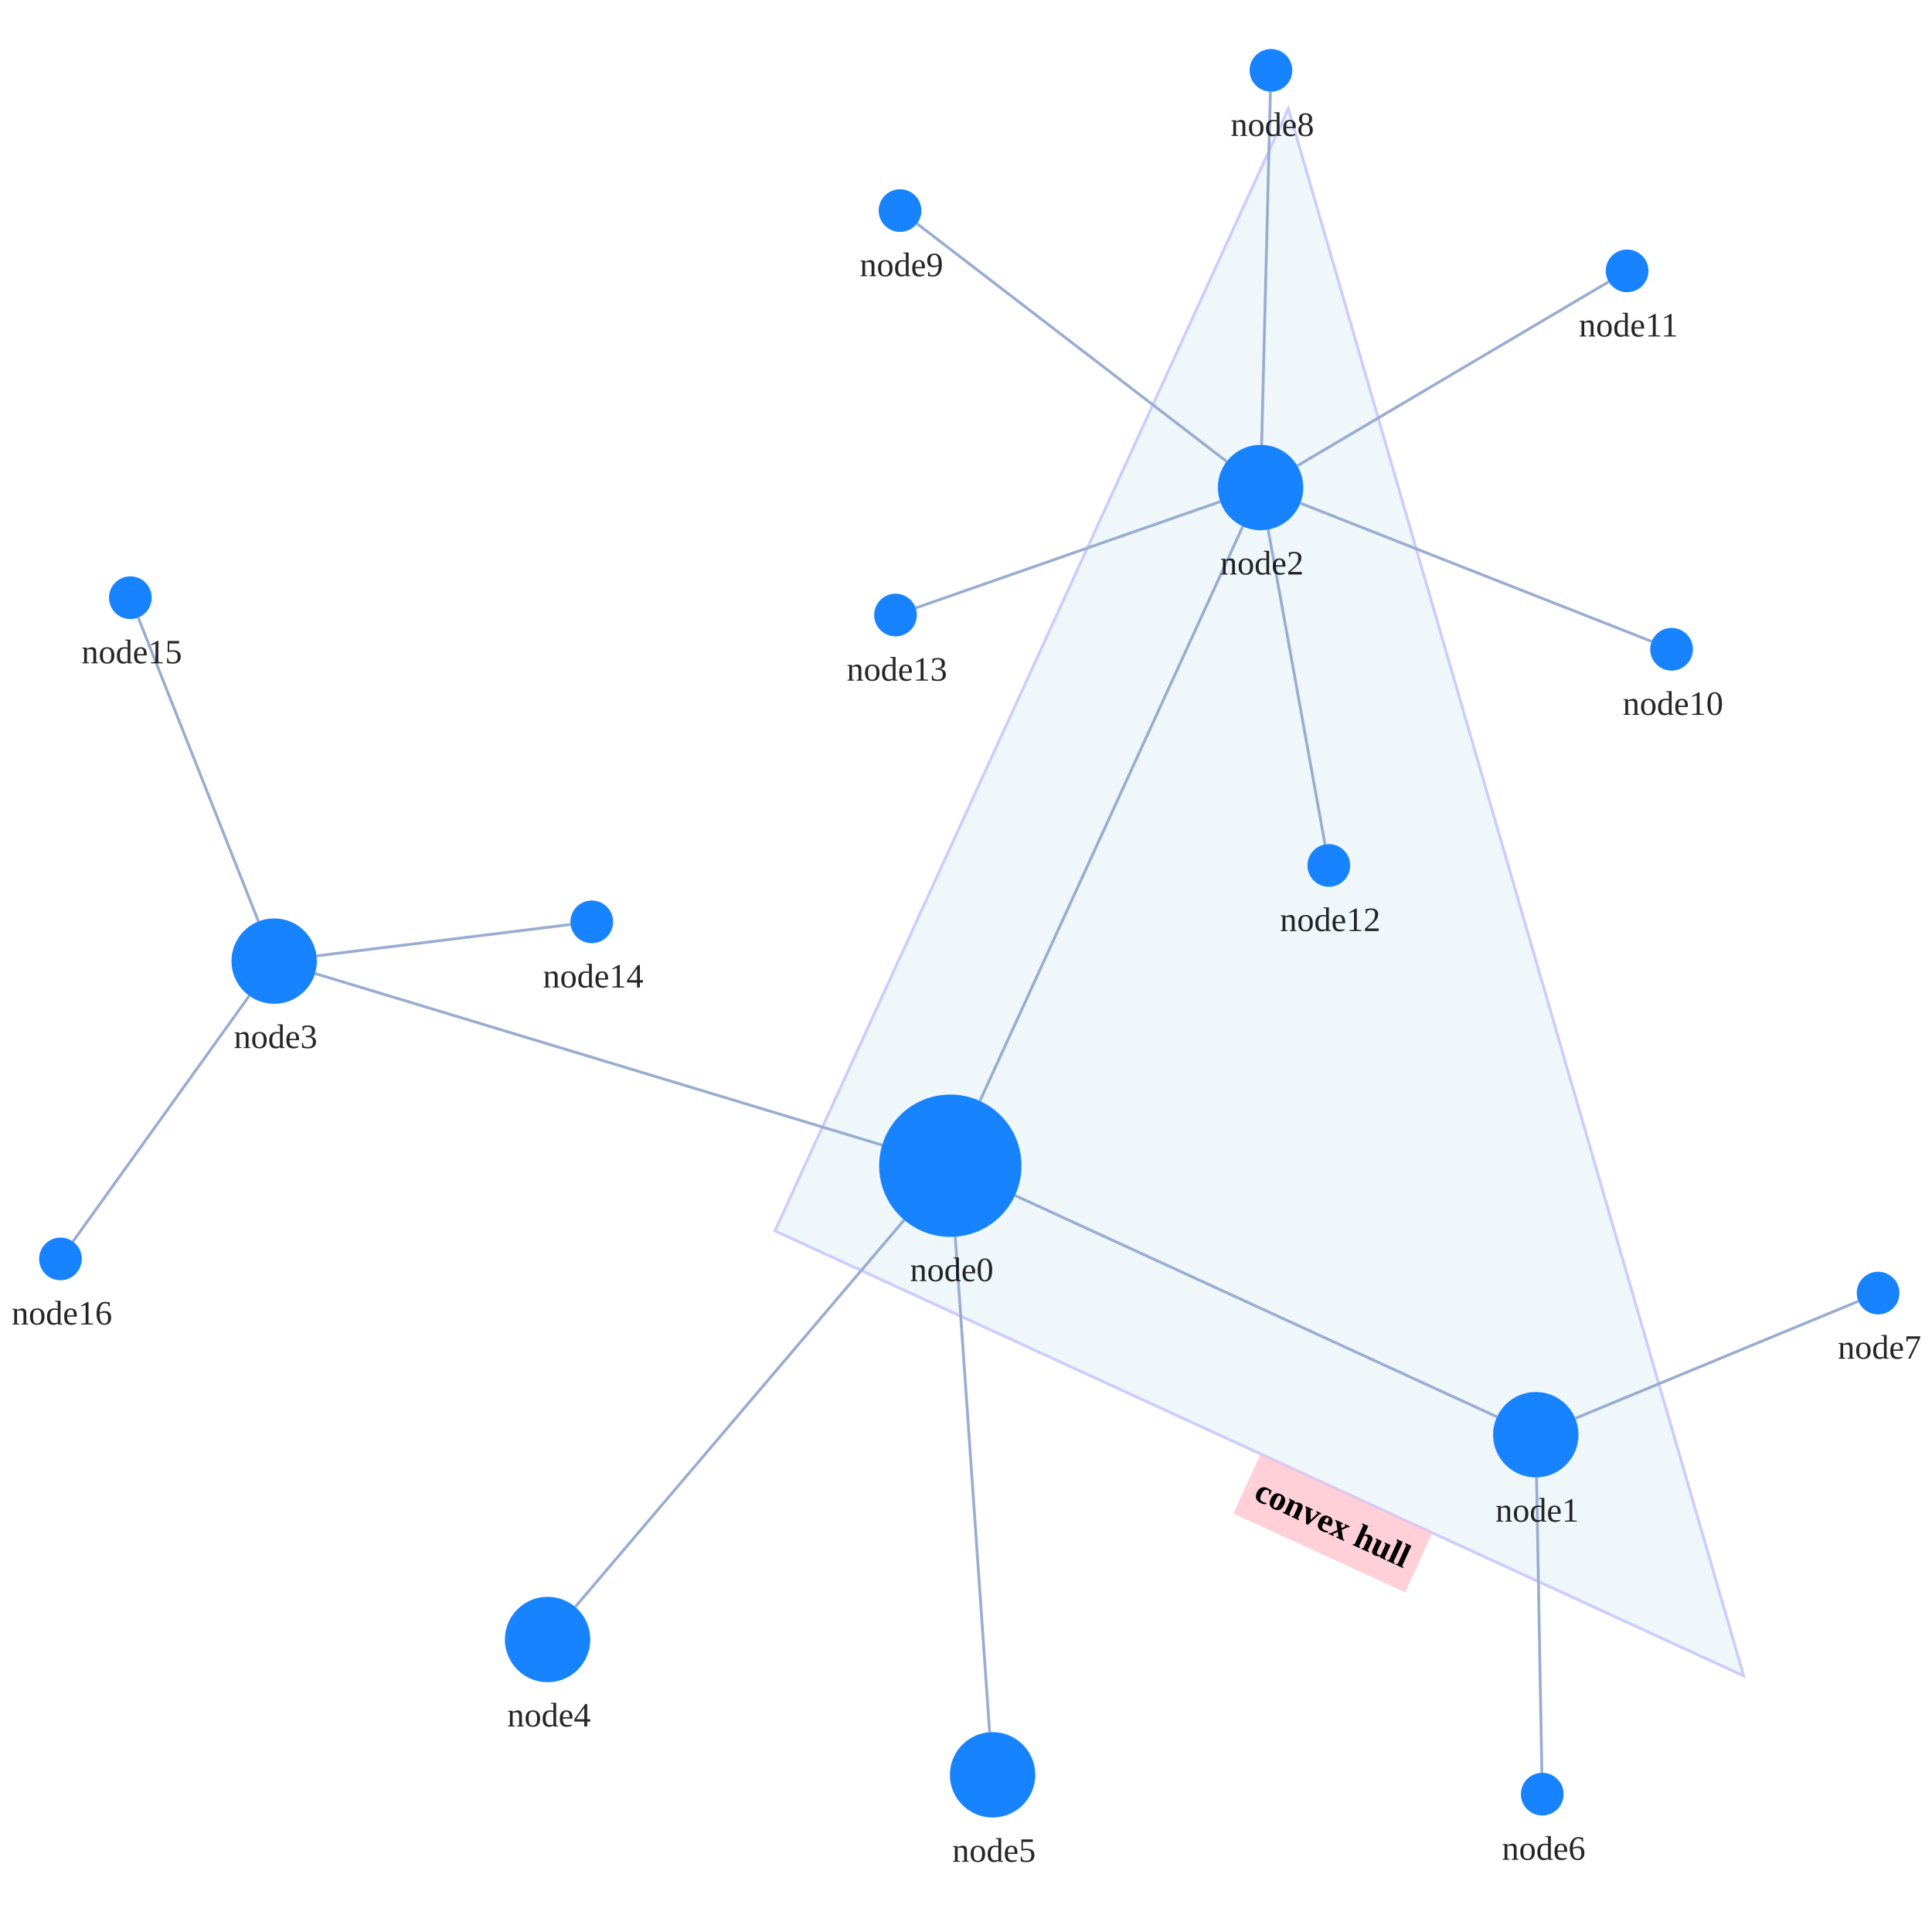
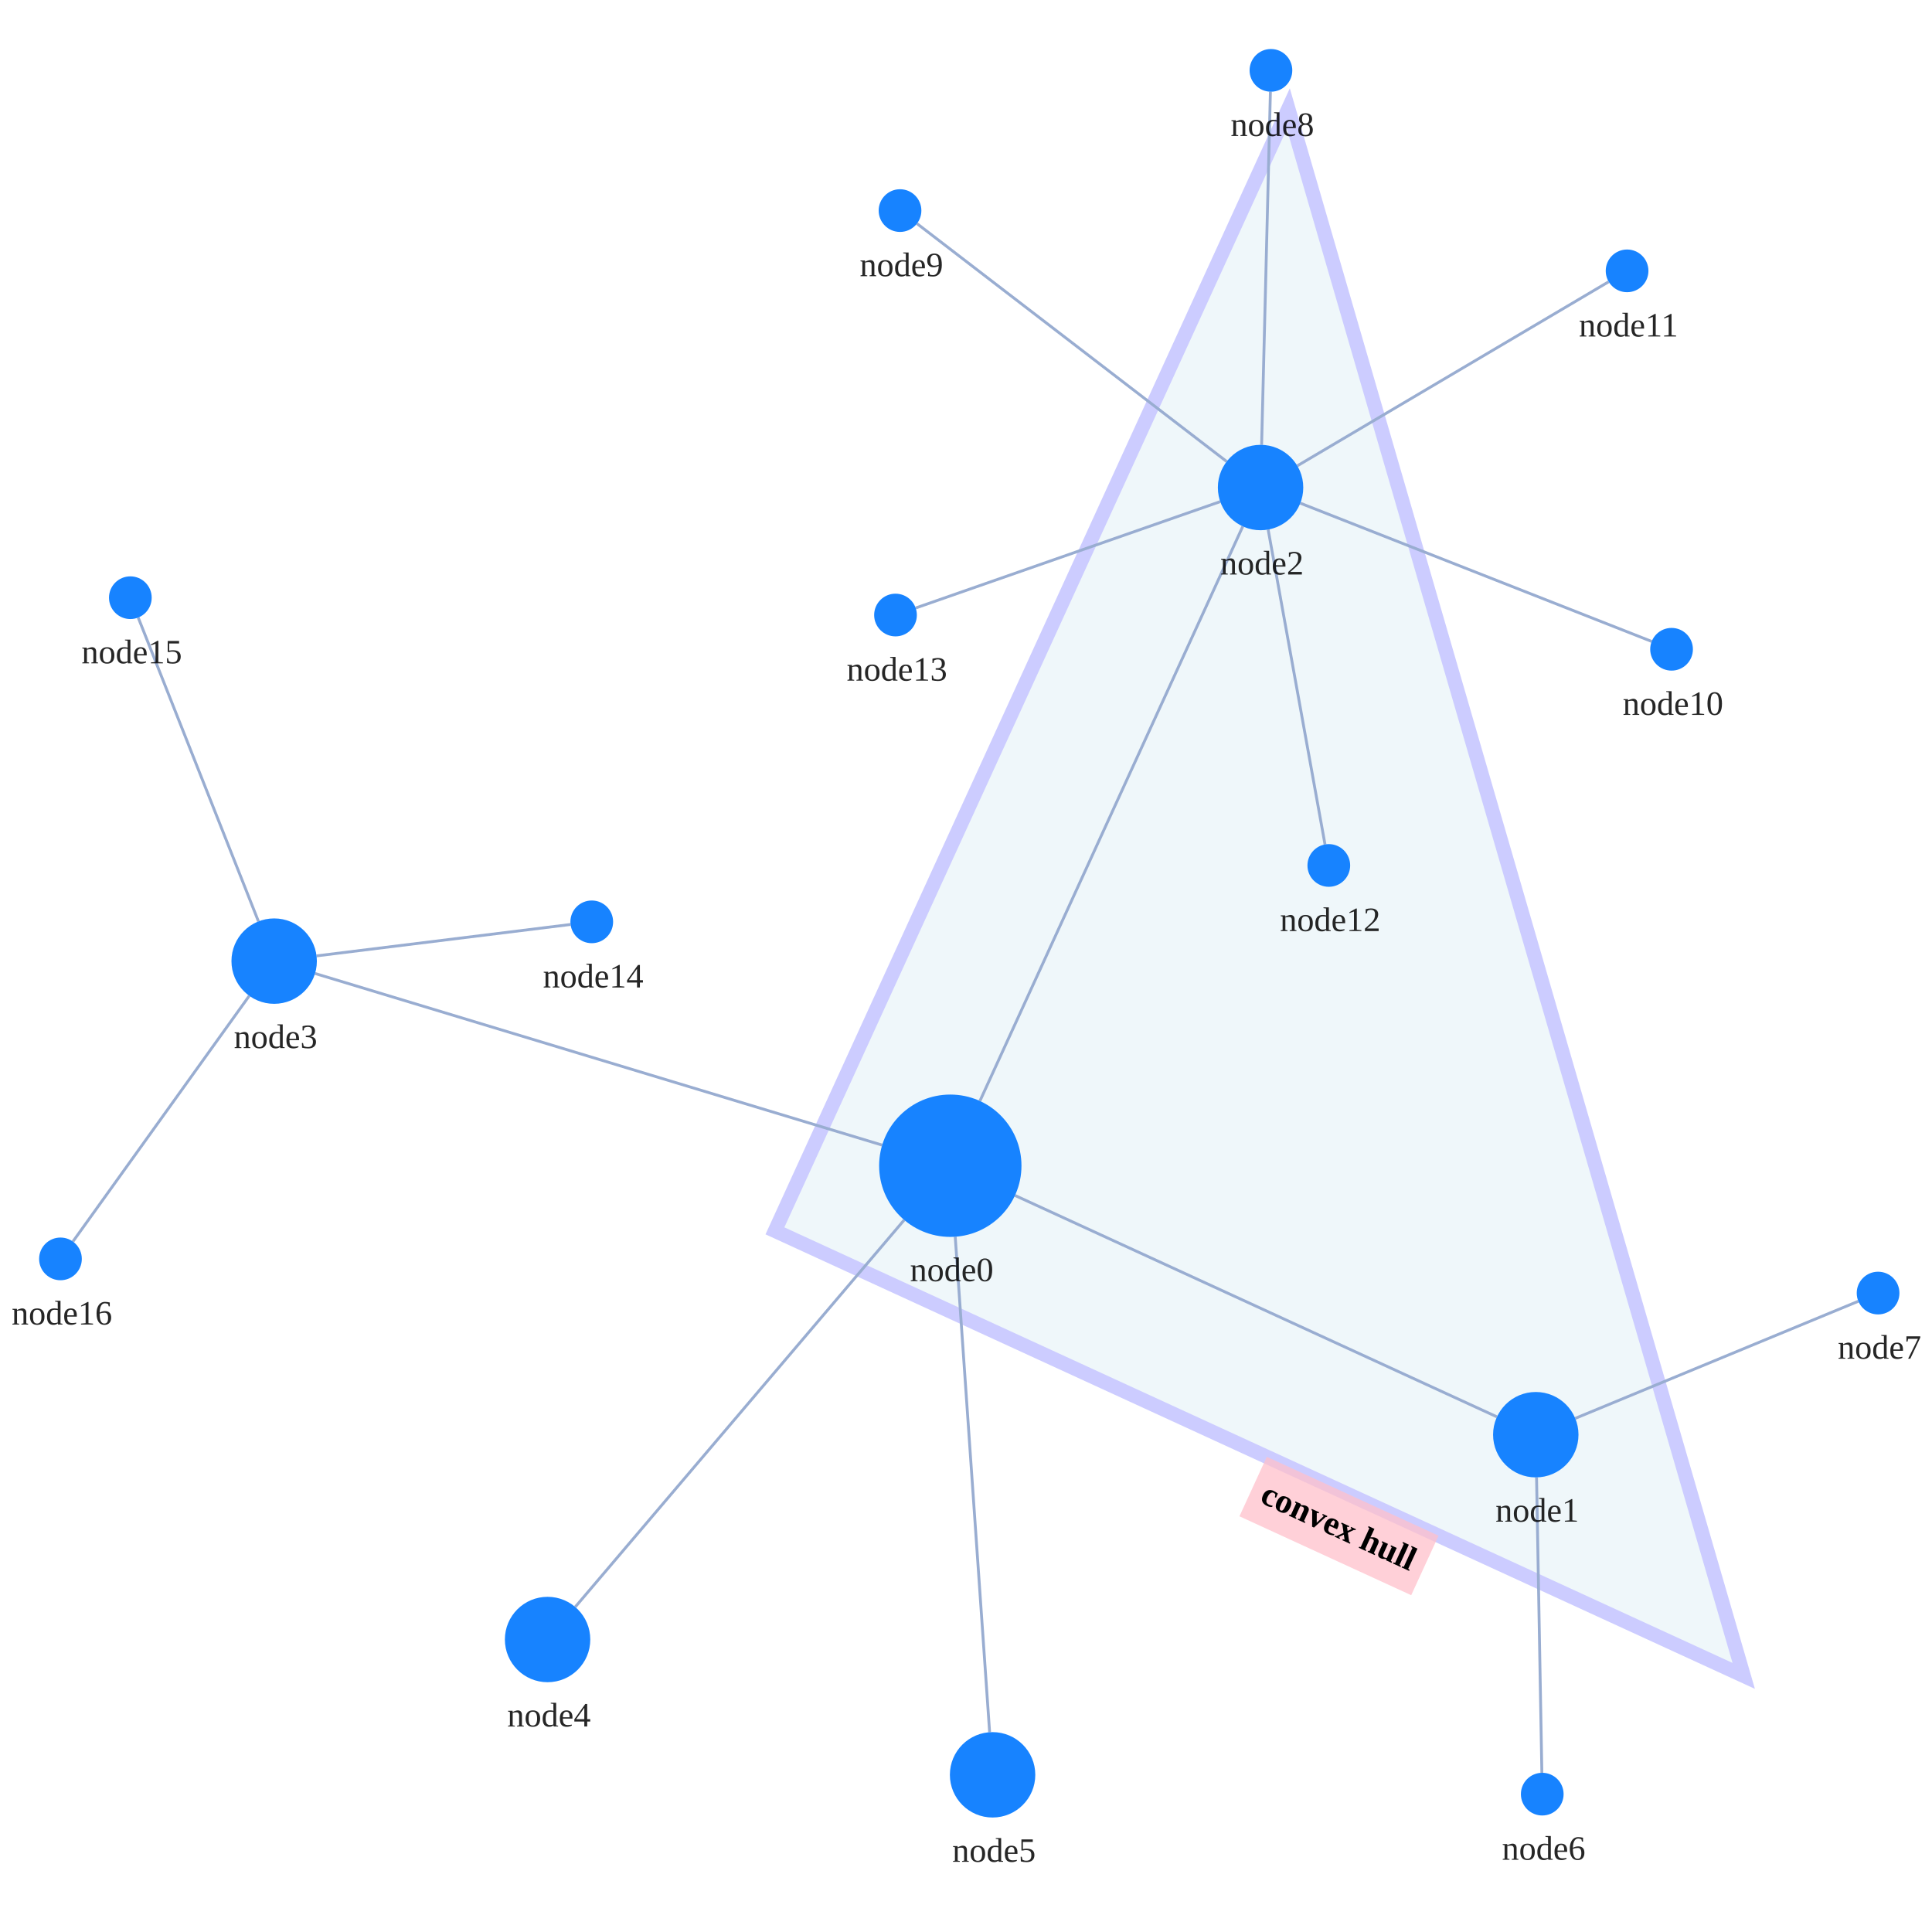
<svg xmlns="http://www.w3.org/2000/svg" width="500" height="500" style="background: transparent; position: absolute; outline: none;" color-interpolation-filters="sRGB" tabindex="1">
  <defs />
  <g id="g-svg-camera" transform="matrix(0.736754,0,0,0.736754,83.39082,60.78159)">
    <g id="g-root" fill="none" transform="matrix(1,0,0,1,0,0)">
      <g id="g-svg-7" fill="none" transform="matrix(1,0,0,1,0,0)" />
      <g id="g-svg-108" fill="none" transform="matrix(1,0,0,1,0,0)">
        <g transform="matrix(1,0,0,1,159.0247,-44.33159)">
-           <path id="contour" fill="rgba(173,216,230,1)" d="M 0,394.191 L 340.305,550.523 L 180.335,0 Z" stroke="rgba(0,0,255,1)" opacity="0.2" />
-         </g>
-         <g id="label" fill="none" transform="matrix(0.908702,0.417446,-0.417446,0.908702,359.3644,441.893)">
+           <path id="contour" fill="rgba(173,216,230,1)" d="M 0,394.191 L 340.305,550.523 L 180.335,0 Z" stroke="rgba(0,0,255,1)" opacity="0.2" stroke-width="5" />
+         </g>
+         <g id="label" fill="none" transform="matrix(0.908702,0.417446,-0.417446,0.908702,361.5103,442.8787)">
          <g transform="matrix(1,0,0,1,-32.7,0)">
            <path id="background" fill="rgba(255,192,203,1)" d="M 0,0 l 66.4,0 l 0,23 l-66.4 0 z" opacity="0.75" stroke-width="0" width="66.4" height="23" />
          </g>
          <g transform="matrix(1,0,0,1,0,0)">
            <text id="text" fill="rgba(0,0,0,1)" dominant-baseline="central" paint-order="stroke" dx="0.5" dy="11.5px" font-size="12" text-anchor="middle" font-weight="700">
              convex hull
            </text>
          </g>
        </g>
      </g>
      <g id="g-svg-6" fill="none" transform="matrix(1,0,0,1,0,0)">
        <g id="edge1" fill="none" marker-start="false" marker-end="false" transform="matrix(1,0,0,1,0,0)">
          <g id="edge1" fill="none" marker-start="false" marker-end="false" stroke="transparent" stroke-width="3" />
          <g transform="matrix(1,0,0,1,243.3416,337.4217)">
            <path id="key" fill="none" d="M 0,0 L 169.314,77.781" stroke-width="1" stroke="rgba(153,173,209,1)" />
            <path id="key" fill="none" d="M 0,0 L 169.314,77.781" stroke-width="3" stroke="transparent" />
          </g>
        </g>
        <g id="edge2" fill="none" marker-start="false" marker-end="false" transform="matrix(1,0,0,1,0,0)">
          <g id="edge2" fill="none" marker-start="false" marker-end="false" stroke="transparent" stroke-width="3" />
          <g transform="matrix(1,0,0,1,231.0245,102.3976)">
            <path id="key" fill="none" d="M 0,201.854 L 92.344,0" stroke-width="1" stroke="rgba(153,173,209,1)" />
            <path id="key" fill="none" d="M 0,201.854 L 92.344,0" stroke-width="3" stroke="transparent" />
          </g>
        </g>
        <g id="edge3" fill="none" marker-start="false" marker-end="false" transform="matrix(1,0,0,1,0,0)">
          <g id="edge3" fill="none" marker-start="false" marker-end="false" stroke="transparent" stroke-width="3" />
          <g transform="matrix(1,0,0,1,-2.524785,259.4579)">
            <path id="key" fill="none" d="M 199.221,60.287 L 0,0" stroke-width="1" stroke="rgba(153,173,209,1)" />
            <path id="key" fill="none" d="M 199.221,60.287 L 0,0" stroke-width="3" stroke="transparent" />
          </g>
        </g>
        <g id="edge4" fill="none" marker-start="false" marker-end="false" transform="matrix(1,0,0,1,0,0)">
          <g id="edge4" fill="none" marker-start="false" marker-end="false" stroke="transparent" stroke-width="3" />
          <g transform="matrix(1,0,0,1,88.87635,346.034)">
            <path id="key" fill="none" d="M 115.557,0 L 0,135.949" stroke-width="1" stroke="rgba(153,173,209,1)" />
            <path id="key" fill="none" d="M 115.557,0 L 0,135.949" stroke-width="3" stroke="transparent" />
          </g>
        </g>
        <g id="edge5" fill="none" marker-start="false" marker-end="false" transform="matrix(1,0,0,1,0,0)">
          <g id="edge5" fill="none" marker-start="false" marker-end="false" stroke="transparent" stroke-width="3" />
          <g transform="matrix(1,0,0,1,222.3554,351.9255)">
            <path id="key" fill="none" d="M 0,0 L 12.082,174.05" stroke-width="1" stroke="rgba(153,173,209,1)" />
            <path id="key" fill="none" d="M 0,0 L 12.082,174.05" stroke-width="3" stroke="transparent" />
          </g>
        </g>
        <g id="edge6" fill="none" marker-start="false" marker-end="false" transform="matrix(1,0,0,1,0,0)">
          <g id="edge6" fill="none" marker-start="false" marker-end="false" stroke="transparent" stroke-width="3" />
          <g transform="matrix(1,0,0,1,426.5562,436.4617)">
            <path id="key" fill="none" d="M 0,0 L 1.867,103.767" stroke-width="1" stroke="rgba(153,173,209,1)" />
            <path id="key" fill="none" d="M 0,0 L 1.867,103.767" stroke-width="3" stroke="transparent" />
          </g>
        </g>
        <g id="edge7" fill="none" marker-start="false" marker-end="false" transform="matrix(1,0,0,1,0,0)">
          <g id="edge7" fill="none" marker-start="false" marker-end="false" stroke="transparent" stroke-width="3" />
          <g transform="matrix(1,0,0,1,440.1469,374.5855)">
            <path id="key" fill="none" d="M 0,41.144 L 99.449,0" stroke-width="1" stroke="rgba(153,173,209,1)" />
            <path id="key" fill="none" d="M 0,41.144 L 99.449,0" stroke-width="3" stroke="transparent" />
          </g>
        </g>
        <g id="edge8" fill="none" marker-start="false" marker-end="false" transform="matrix(1,0,0,1,0,0)">
          <g id="edge8" fill="none" marker-start="false" marker-end="false" stroke="transparent" stroke-width="3" />
          <g transform="matrix(1,0,0,1,329.9822,-50.2875)">
            <path id="key" fill="none" d="M 0,124.049 L 3.086,0" stroke-width="1" stroke="rgba(153,173,209,1)" />
            <path id="key" fill="none" d="M 0,124.049 L 3.086,0" stroke-width="3" stroke="transparent" />
          </g>
        </g>
        <g id="edge9" fill="none" marker-start="false" marker-end="false" transform="matrix(1,0,0,1,0,0)">
          <g id="edge9" fill="none" marker-start="false" marker-end="false" stroke="transparent" stroke-width="3" />
          <g transform="matrix(1,0,0,1,208.9112,-3.95882)">
            <path id="key" fill="none" d="M 108.802,83.578 L 0,0" stroke-width="1" stroke="rgba(153,173,209,1)" />
            <path id="key" fill="none" d="M 108.802,83.578 L 0,0" stroke-width="3" stroke="transparent" />
          </g>
        </g>
        <g id="edge10" fill="none" marker-start="false" marker-end="false" transform="matrix(1,0,0,1,0,0)">
          <g id="edge10" fill="none" marker-start="false" marker-end="false" stroke="transparent" stroke-width="3" />
          <g transform="matrix(1,0,0,1,343.5674,94.24983)">
            <path id="key" fill="none" d="M 0,0 L 123.434,48.571" stroke-width="1" stroke="rgba(153,173,209,1)" />
            <path id="key" fill="none" d="M 0,0 L 123.434,48.571" stroke-width="3" stroke="transparent" />
          </g>
        </g>
        <g id="edge11" fill="none" marker-start="false" marker-end="false" transform="matrix(1,0,0,1,0,0)">
          <g id="edge11" fill="none" marker-start="false" marker-end="false" stroke="transparent" stroke-width="3" />
          <g transform="matrix(1,0,0,1,342.5216,16.46204)">
            <path id="key" fill="none" d="M 0,64.662 L 109.38,0" stroke-width="1" stroke="rgba(153,173,209,1)" />
            <path id="key" fill="none" d="M 0,64.662 L 109.38,0" stroke-width="3" stroke="transparent" />
          </g>
        </g>
        <g id="edge12" fill="none" marker-start="false" marker-end="false" transform="matrix(1,0,0,1,0,0)">
          <g id="edge12" fill="none" marker-start="false" marker-end="false" stroke="transparent" stroke-width="3" />
          <g transform="matrix(1,0,0,1,332.2748,103.5185)">
            <path id="key" fill="none" d="M 0,0 L 19.974,110.609" stroke-width="1" stroke="rgba(153,173,209,1)" />
            <path id="key" fill="none" d="M 0,0 L 19.974,110.609" stroke-width="3" stroke="transparent" />
          </g>
        </g>
        <g id="edge13" fill="none" marker-start="false" marker-end="false" transform="matrix(1,0,0,1,0,0)">
          <g id="edge13" fill="none" marker-start="false" marker-end="false" stroke="transparent" stroke-width="3" />
          <g transform="matrix(1,0,0,1,208.4575,93.70311)">
            <path id="key" fill="none" d="M 106.99,0 L 0,37.367" stroke-width="1" stroke="rgba(153,173,209,1)" />
            <path id="key" fill="none" d="M 106.99,0 L 0,37.367" stroke-width="3" stroke="transparent" />
          </g>
        </g>
        <g id="edge14" fill="none" marker-start="false" marker-end="false" transform="matrix(1,0,0,1,0,0)">
          <g id="edge14" fill="none" marker-start="false" marker-end="false" stroke="transparent" stroke-width="3" />
          <g transform="matrix(1,0,0,1,-1.995196,242.2385)">
            <path id="key" fill="none" d="M 0,11.034 L 89.232,0" stroke-width="1" stroke="rgba(153,173,209,1)" />
            <path id="key" fill="none" d="M 0,11.034 L 89.232,0" stroke-width="3" stroke="transparent" />
          </g>
        </g>
        <g id="edge15" fill="none" marker-start="false" marker-end="false" transform="matrix(1,0,0,1,0,0)">
          <g id="edge15" fill="none" marker-start="false" marker-end="false" stroke="transparent" stroke-width="3" />
          <g transform="matrix(1,0,0,1,-64.64011,134.429)">
            <path id="key" fill="none" d="M 42.239,106.737 L 0,0" stroke-width="1" stroke="rgba(153,173,209,1)" />
            <path id="key" fill="none" d="M 42.239,106.737 L 0,0" stroke-width="3" stroke="transparent" />
          </g>
        </g>
        <g id="edge16" fill="none" marker-start="false" marker-end="false" transform="matrix(1,0,0,1,0,0)">
          <g id="edge16" fill="none" marker-start="false" marker-end="false" stroke="transparent" stroke-width="3" />
          <g transform="matrix(1,0,0,1,-87.574,267.2999)">
            <path id="key" fill="none" d="M 61.947,0 L 0,86.32" stroke-width="1" stroke="rgba(153,173,209,1)" />
            <path id="key" fill="none" d="M 61.947,0 L 0,86.32" stroke-width="3" stroke="transparent" />
          </g>
        </g>
      </g>
      <g id="g-svg-5" fill="none" transform="matrix(1,0,0,1,0,0)">
        <g id="node0" fill="none" transform="matrix(1,0,0,1,220.6241,326.9855)">
          <g transform="matrix(1,0,0,1,0,0)">
            <circle id="key" fill="rgba(23,131,255,1)" transform="translate(-25,-25)" cx="25" cy="25" r="25" />
          </g>
          <g id="label" fill="none" transform="matrix(1,0,0,1,0,25)">
            <g transform="matrix(1,0,0,1,0,0)">
              <text id="text" fill="rgba(0,0,0,0.851)" dominant-baseline="central" paint-order="stroke" dx="0.5" dy="11.5px" font-size="12" text-anchor="middle">
                node0
              </text>
            </g>
          </g>
        </g>
        <g id="node1" fill="none" transform="matrix(1,0,0,1,426.2863,421.4641)">
          <g transform="matrix(1,0,0,1,0,0)">
            <circle id="key" fill="rgba(23,131,255,1)" transform="translate(-15,-15)" cx="15" cy="15" r="15" />
          </g>
          <g id="label" fill="none" transform="matrix(1,0,0,1,0,15)">
            <g transform="matrix(1,0,0,1,0,0)">
              <text id="text" fill="rgba(0,0,0,0.851)" dominant-baseline="central" paint-order="stroke" dx="0.5" dy="11.5px" font-size="12" text-anchor="middle">
                node1
              </text>
            </g>
          </g>
        </g>
        <g id="node2" fill="none" transform="matrix(1,0,0,1,329.6092,88.75724)">
          <g transform="matrix(1,0,0,1,0,0)">
            <circle id="key" fill="rgba(23,131,255,1)" transform="translate(-15,-15)" cx="15" cy="15" r="15" />
          </g>
          <g id="label" fill="none" transform="matrix(1,0,0,1,0,15)">
            <g transform="matrix(1,0,0,1,0,0)">
              <text id="text" fill="rgba(0,0,0,0.851)" dominant-baseline="central" paint-order="stroke" dx="0.5" dy="11.5px" font-size="12" text-anchor="middle">
                node2
              </text>
            </g>
          </g>
        </g>
        <g id="node3" fill="none" transform="matrix(1,0,0,1,-16.88181,255.1133)">
          <g transform="matrix(1,0,0,1,0,0)">
            <circle id="key" fill="rgba(23,131,255,1)" transform="translate(-15,-15)" cx="15" cy="15" r="15" />
          </g>
          <g id="label" fill="none" transform="matrix(1,0,0,1,0,15)">
            <g transform="matrix(1,0,0,1,0,0)">
              <text id="text" fill="rgba(0,0,0,0.851)" dominant-baseline="central" paint-order="stroke" dx="0.5" dy="11.5px" font-size="12" text-anchor="middle">
                node3
              </text>
            </g>
          </g>
        </g>
        <g id="node4" fill="none" transform="matrix(1,0,0,1,79.16163,493.412)">
          <g transform="matrix(1,0,0,1,0,0)">
            <circle id="key" fill="rgba(23,131,255,1)" transform="translate(-15,-15)" cx="15" cy="15" r="15" />
          </g>
          <g id="label" fill="none" transform="matrix(1,0,0,1,0,15)">
            <g transform="matrix(1,0,0,1,0,0)">
              <text id="text" fill="rgba(0,0,0,0.851)" dominant-baseline="central" paint-order="stroke" dx="0.5" dy="11.5px" font-size="12" text-anchor="middle">
                node4
              </text>
            </g>
          </g>
        </g>
        <g id="node5" fill="none" transform="matrix(1,0,0,1,235.4763,540.9395)">
          <g transform="matrix(1,0,0,1,0,0)">
            <circle id="key" fill="rgba(23,131,255,1)" transform="translate(-15,-15)" cx="15" cy="15" r="15" />
          </g>
          <g id="label" fill="none" transform="matrix(1,0,0,1,0,15)">
            <g transform="matrix(1,0,0,1,0,0)">
              <text id="text" fill="rgba(0,0,0,0.851)" dominant-baseline="central" paint-order="stroke" dx="0.5" dy="11.5px" font-size="12" text-anchor="middle">
                node5
              </text>
            </g>
          </g>
        </g>
        <g id="node6" fill="none" transform="matrix(1,0,0,1,428.5583,547.7277)">
          <g transform="matrix(1,0,0,1,0,0)">
            <circle id="key" fill="rgba(23,131,255,1)" transform="translate(-7.5,-7.5)" cx="7.5" cy="7.5" r="7.5" />
          </g>
          <g id="label" fill="none" transform="matrix(1,0,0,1,0,7.5)">
            <g transform="matrix(1,0,0,1,0,0)">
              <text id="text" fill="rgba(0,0,0,0.851)" dominant-baseline="central" paint-order="stroke" dx="0.5" dy="11.5px" font-size="12" text-anchor="middle">
                node6
              </text>
            </g>
          </g>
        </g>
        <g id="node7" fill="none" transform="matrix(1,0,0,1,546.5258,371.7183)">
          <g transform="matrix(1,0,0,1,0,0)">
            <circle id="key" fill="rgba(23,131,255,1)" transform="translate(-7.5,-7.5)" cx="7.5" cy="7.5" r="7.5" />
          </g>
          <g id="label" fill="none" transform="matrix(1,0,0,1,0,7.5)">
            <g transform="matrix(1,0,0,1,0,0)">
              <text id="text" fill="rgba(0,0,0,0.851)" dominant-baseline="central" paint-order="stroke" dx="0.5" dy="11.5px" font-size="12" text-anchor="middle">
                node7
              </text>
            </g>
          </g>
        </g>
        <g id="node8" fill="none" transform="matrix(1,0,0,1,333.2547,-57.78518)">
          <g transform="matrix(1,0,0,1,0,0)">
            <circle id="key" fill="rgba(23,131,255,1)" transform="translate(-7.5,-7.5)" cx="7.5" cy="7.5" r="7.5" />
          </g>
          <g id="label" fill="none" transform="matrix(1,0,0,1,0,7.5)">
            <g transform="matrix(1,0,0,1,0,0)">
              <text id="text" fill="rgba(0,0,0,0.851)" dominant-baseline="central" paint-order="stroke" dx="0.5" dy="11.5px" font-size="12" text-anchor="middle">
                node8
              </text>
            </g>
          </g>
        </g>
        <g id="node9" fill="none" transform="matrix(1,0,0,1,202.9635,-8.527671)">
          <g transform="matrix(1,0,0,1,0,0)">
            <circle id="key" fill="rgba(23,131,255,1)" transform="translate(-7.5,-7.5)" cx="7.5" cy="7.5" r="7.5" />
          </g>
          <g id="label" fill="none" transform="matrix(1,0,0,1,0,7.5)">
            <g transform="matrix(1,0,0,1,0,0)">
              <text id="text" fill="rgba(0,0,0,0.851)" dominant-baseline="central" paint-order="stroke" dx="0.5" dy="11.5px" font-size="12" text-anchor="middle">
                node9
              </text>
            </g>
          </g>
        </g>
        <g id="node10" fill="none" transform="matrix(1,0,0,1,473.9802,145.5676)">
          <g transform="matrix(1,0,0,1,0,0)">
            <circle id="key" fill="rgba(23,131,255,1)" transform="translate(-7.5,-7.5)" cx="7.5" cy="7.5" r="7.5" />
          </g>
          <g id="label" fill="none" transform="matrix(1,0,0,1,0,7.5)">
            <g transform="matrix(1,0,0,1,0,0)">
              <text id="text" fill="rgba(0,0,0,0.851)" dominant-baseline="central" paint-order="stroke" dx="0.5" dy="11.5px" font-size="12" text-anchor="middle">
                node10
              </text>
            </g>
          </g>
        </g>
        <g id="node11" fill="none" transform="matrix(1,0,0,1,458.3574,12.64533)">
          <g transform="matrix(1,0,0,1,0,0)">
            <circle id="key" fill="rgba(23,131,255,1)" transform="translate(-7.5,-7.5)" cx="7.5" cy="7.5" r="7.5" />
          </g>
          <g id="label" fill="none" transform="matrix(1,0,0,1,0,7.5)">
            <g transform="matrix(1,0,0,1,0,0)">
              <text id="text" fill="rgba(0,0,0,0.851)" dominant-baseline="central" paint-order="stroke" dx="0.5" dy="11.5px" font-size="12" text-anchor="middle">
                node11
              </text>
            </g>
          </g>
        </g>
        <g id="node12" fill="none" transform="matrix(1,0,0,1,353.5821,221.5076)">
          <g transform="matrix(1,0,0,1,0,0)">
            <circle id="key" fill="rgba(23,131,255,1)" transform="translate(-7.5,-7.5)" cx="7.5" cy="7.5" r="7.5" />
          </g>
          <g id="label" fill="none" transform="matrix(1,0,0,1,0,7.5)">
            <g transform="matrix(1,0,0,1,0,0)">
              <text id="text" fill="rgba(0,0,0,0.851)" dominant-baseline="central" paint-order="stroke" dx="0.5" dy="11.5px" font-size="12" text-anchor="middle">
                node12
              </text>
            </g>
          </g>
        </g>
        <g id="node13" fill="none" transform="matrix(1,0,0,1,201.377,133.5431)">
          <g transform="matrix(1,0,0,1,0,0)">
            <circle id="key" fill="rgba(23,131,255,1)" transform="translate(-7.5,-7.5)" cx="7.5" cy="7.5" r="7.5" />
          </g>
          <g id="label" fill="none" transform="matrix(1,0,0,1,0,7.5)">
            <g transform="matrix(1,0,0,1,0,0)">
              <text id="text" fill="rgba(0,0,0,0.851)" dominant-baseline="central" paint-order="stroke" dx="0.5" dy="11.5px" font-size="12" text-anchor="middle">
                node13
              </text>
            </g>
          </g>
        </g>
        <g id="node14" fill="none" transform="matrix(1,0,0,1,94.68008,241.3181)">
          <g transform="matrix(1,0,0,1,0,0)">
            <circle id="key" fill="rgba(23,131,255,1)" transform="translate(-7.5,-7.5)" cx="7.5" cy="7.5" r="7.5" />
          </g>
          <g id="label" fill="none" transform="matrix(1,0,0,1,0,7.5)">
            <g transform="matrix(1,0,0,1,0,0)">
              <text id="text" fill="rgba(0,0,0,0.851)" dominant-baseline="central" paint-order="stroke" dx="0.5" dy="11.5px" font-size="12" text-anchor="middle">
                node14
              </text>
            </g>
          </g>
        </g>
        <g id="node15" fill="none" transform="matrix(1,0,0,1,-67.39984,127.4552)">
          <g transform="matrix(1,0,0,1,0,0)">
            <circle id="key" fill="rgba(23,131,255,1)" transform="translate(-7.5,-7.5)" cx="7.5" cy="7.5" r="7.5" />
          </g>
          <g id="label" fill="none" transform="matrix(1,0,0,1,0,7.5)">
            <g transform="matrix(1,0,0,1,0,0)">
              <text id="text" fill="rgba(0,0,0,0.851)" dominant-baseline="central" paint-order="stroke" dx="0.5" dy="11.5px" font-size="12" text-anchor="middle">
                node15
              </text>
            </g>
          </g>
        </g>
        <g id="node16" fill="none" transform="matrix(1,0,0,1,-91.94679,359.7135)">
          <g transform="matrix(1,0,0,1,0,0)">
            <circle id="key" fill="rgba(23,131,255,1)" transform="translate(-7.5,-7.5)" cx="7.5" cy="7.5" r="7.5" />
          </g>
          <g id="label" fill="none" transform="matrix(1,0,0,1,0,7.5)">
            <g transform="matrix(1,0,0,1,0,0)">
              <text id="text" fill="rgba(0,0,0,0.851)" dominant-baseline="central" paint-order="stroke" dx="0.5" dy="11.5px" font-size="12" text-anchor="middle">
                node16
              </text>
            </g>
          </g>
        </g>
      </g>
    </g>
  </g>
</svg>
